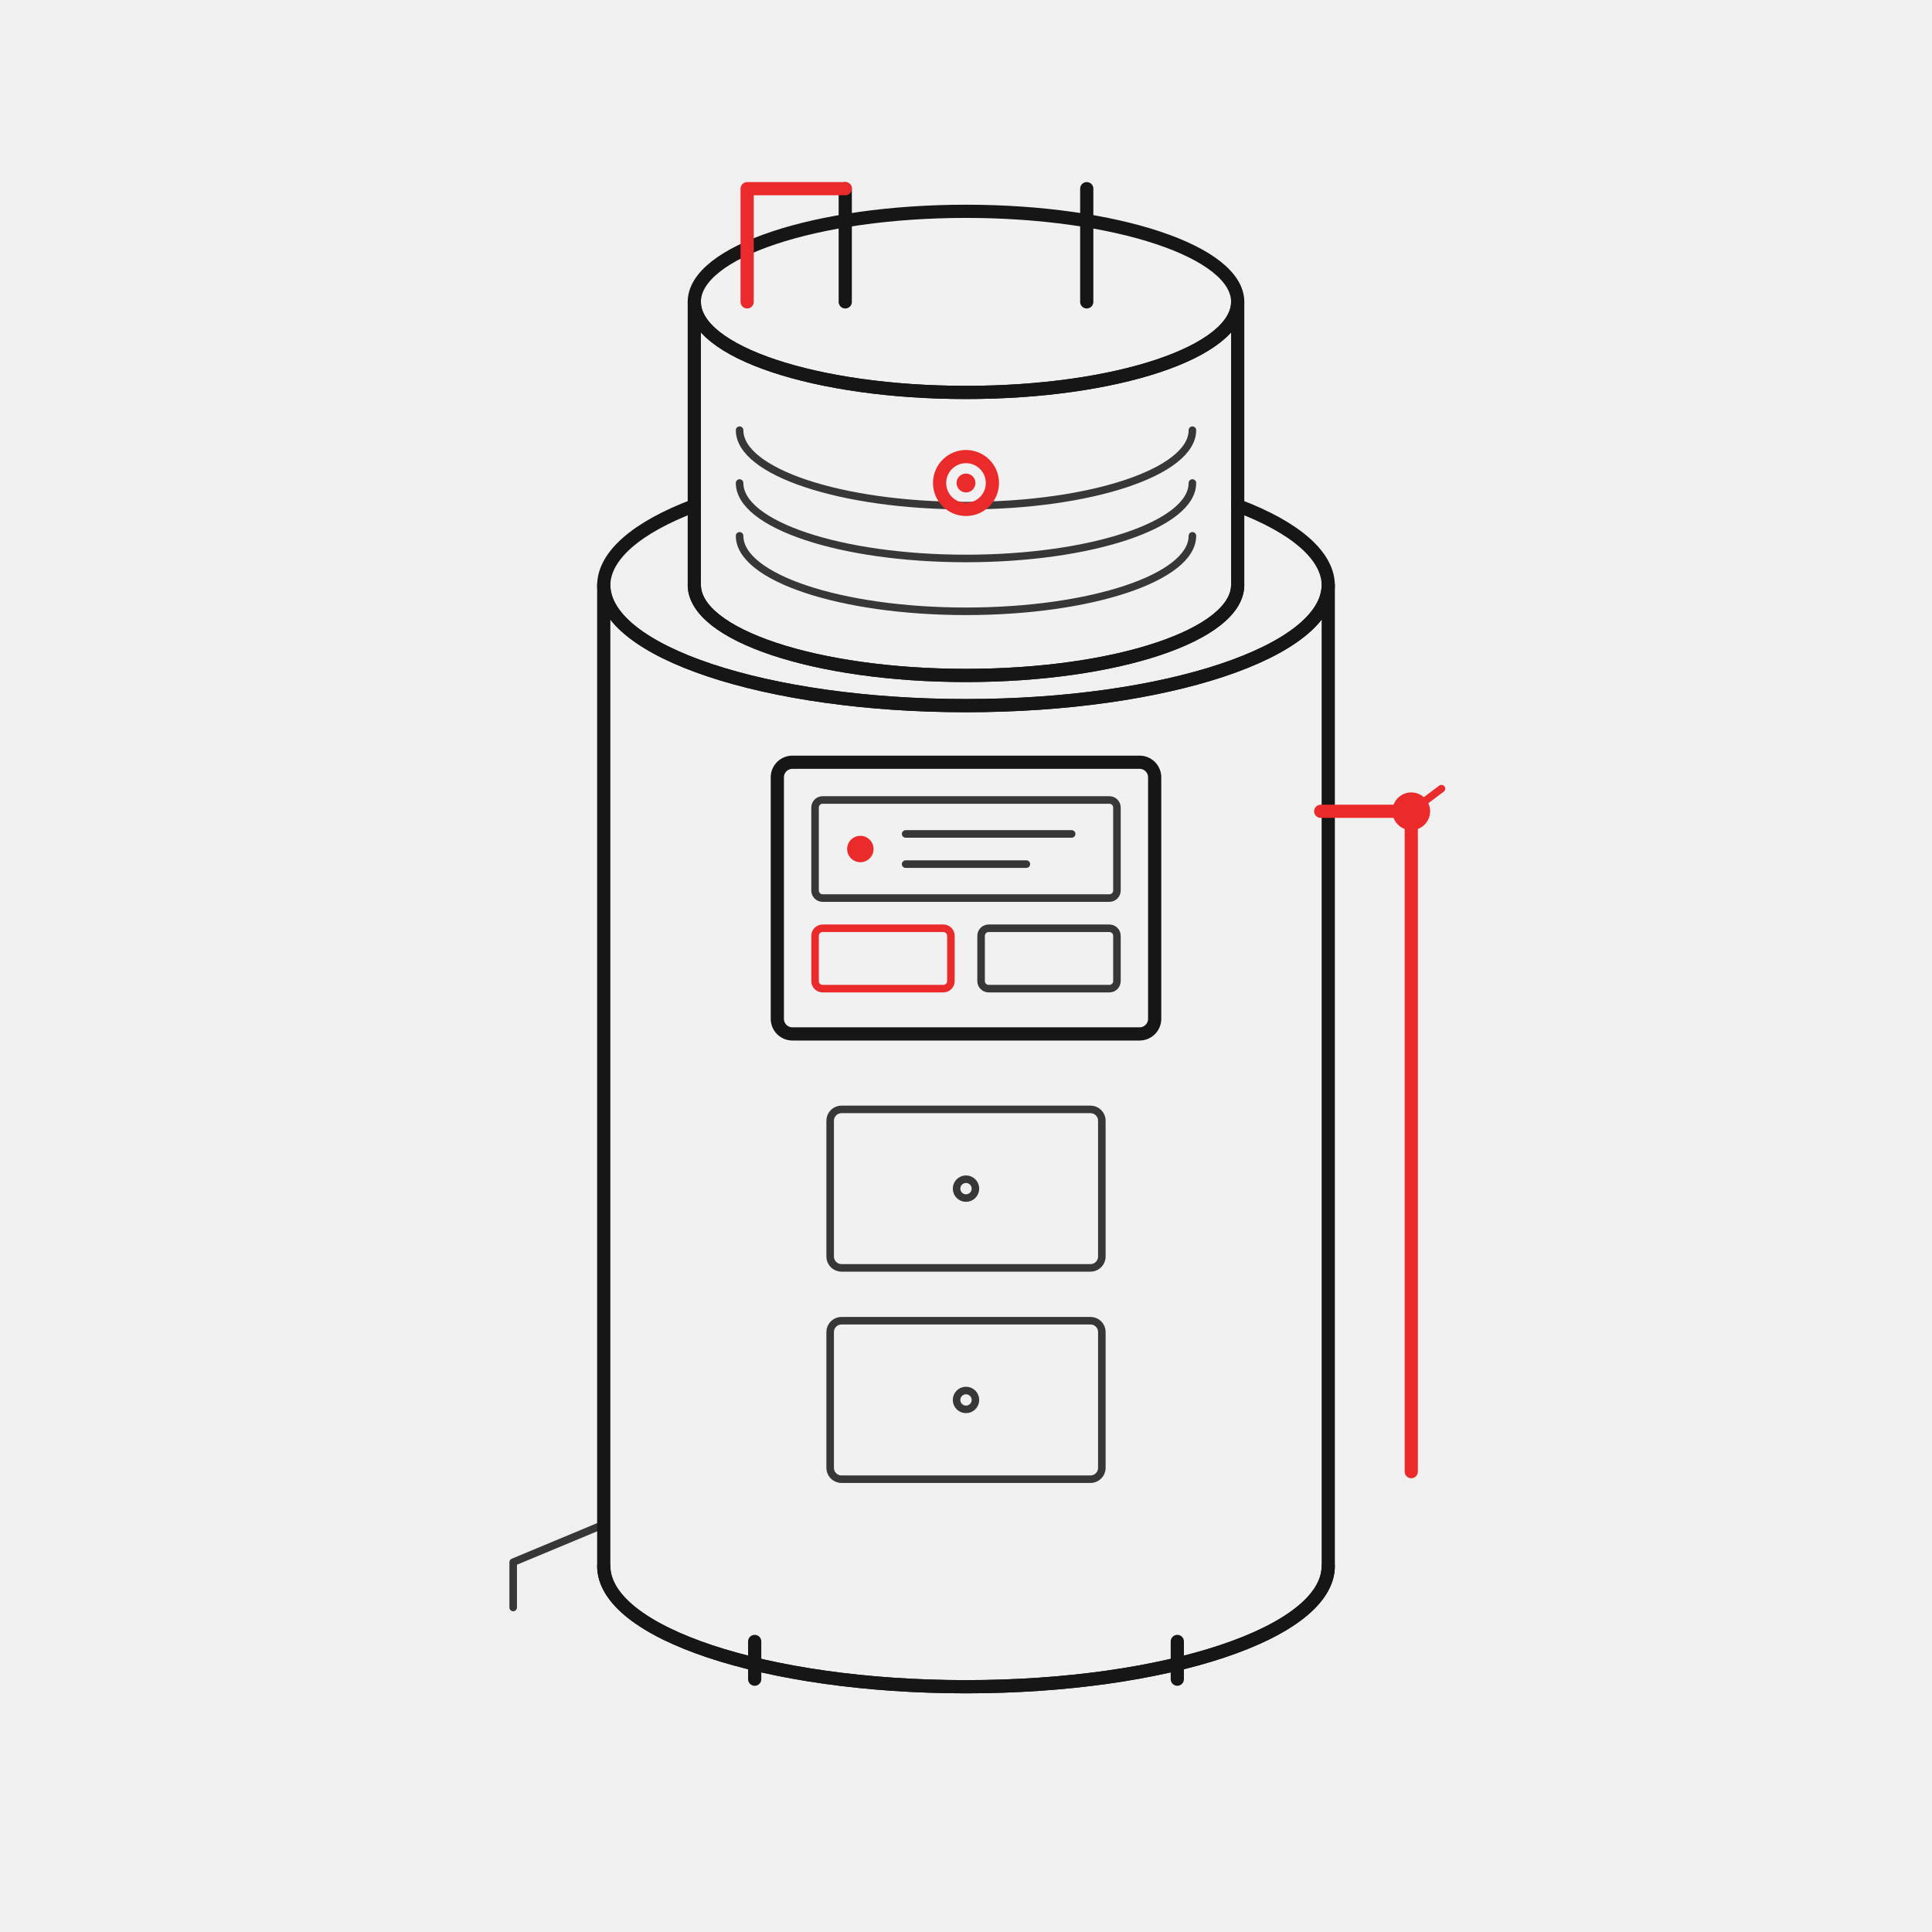
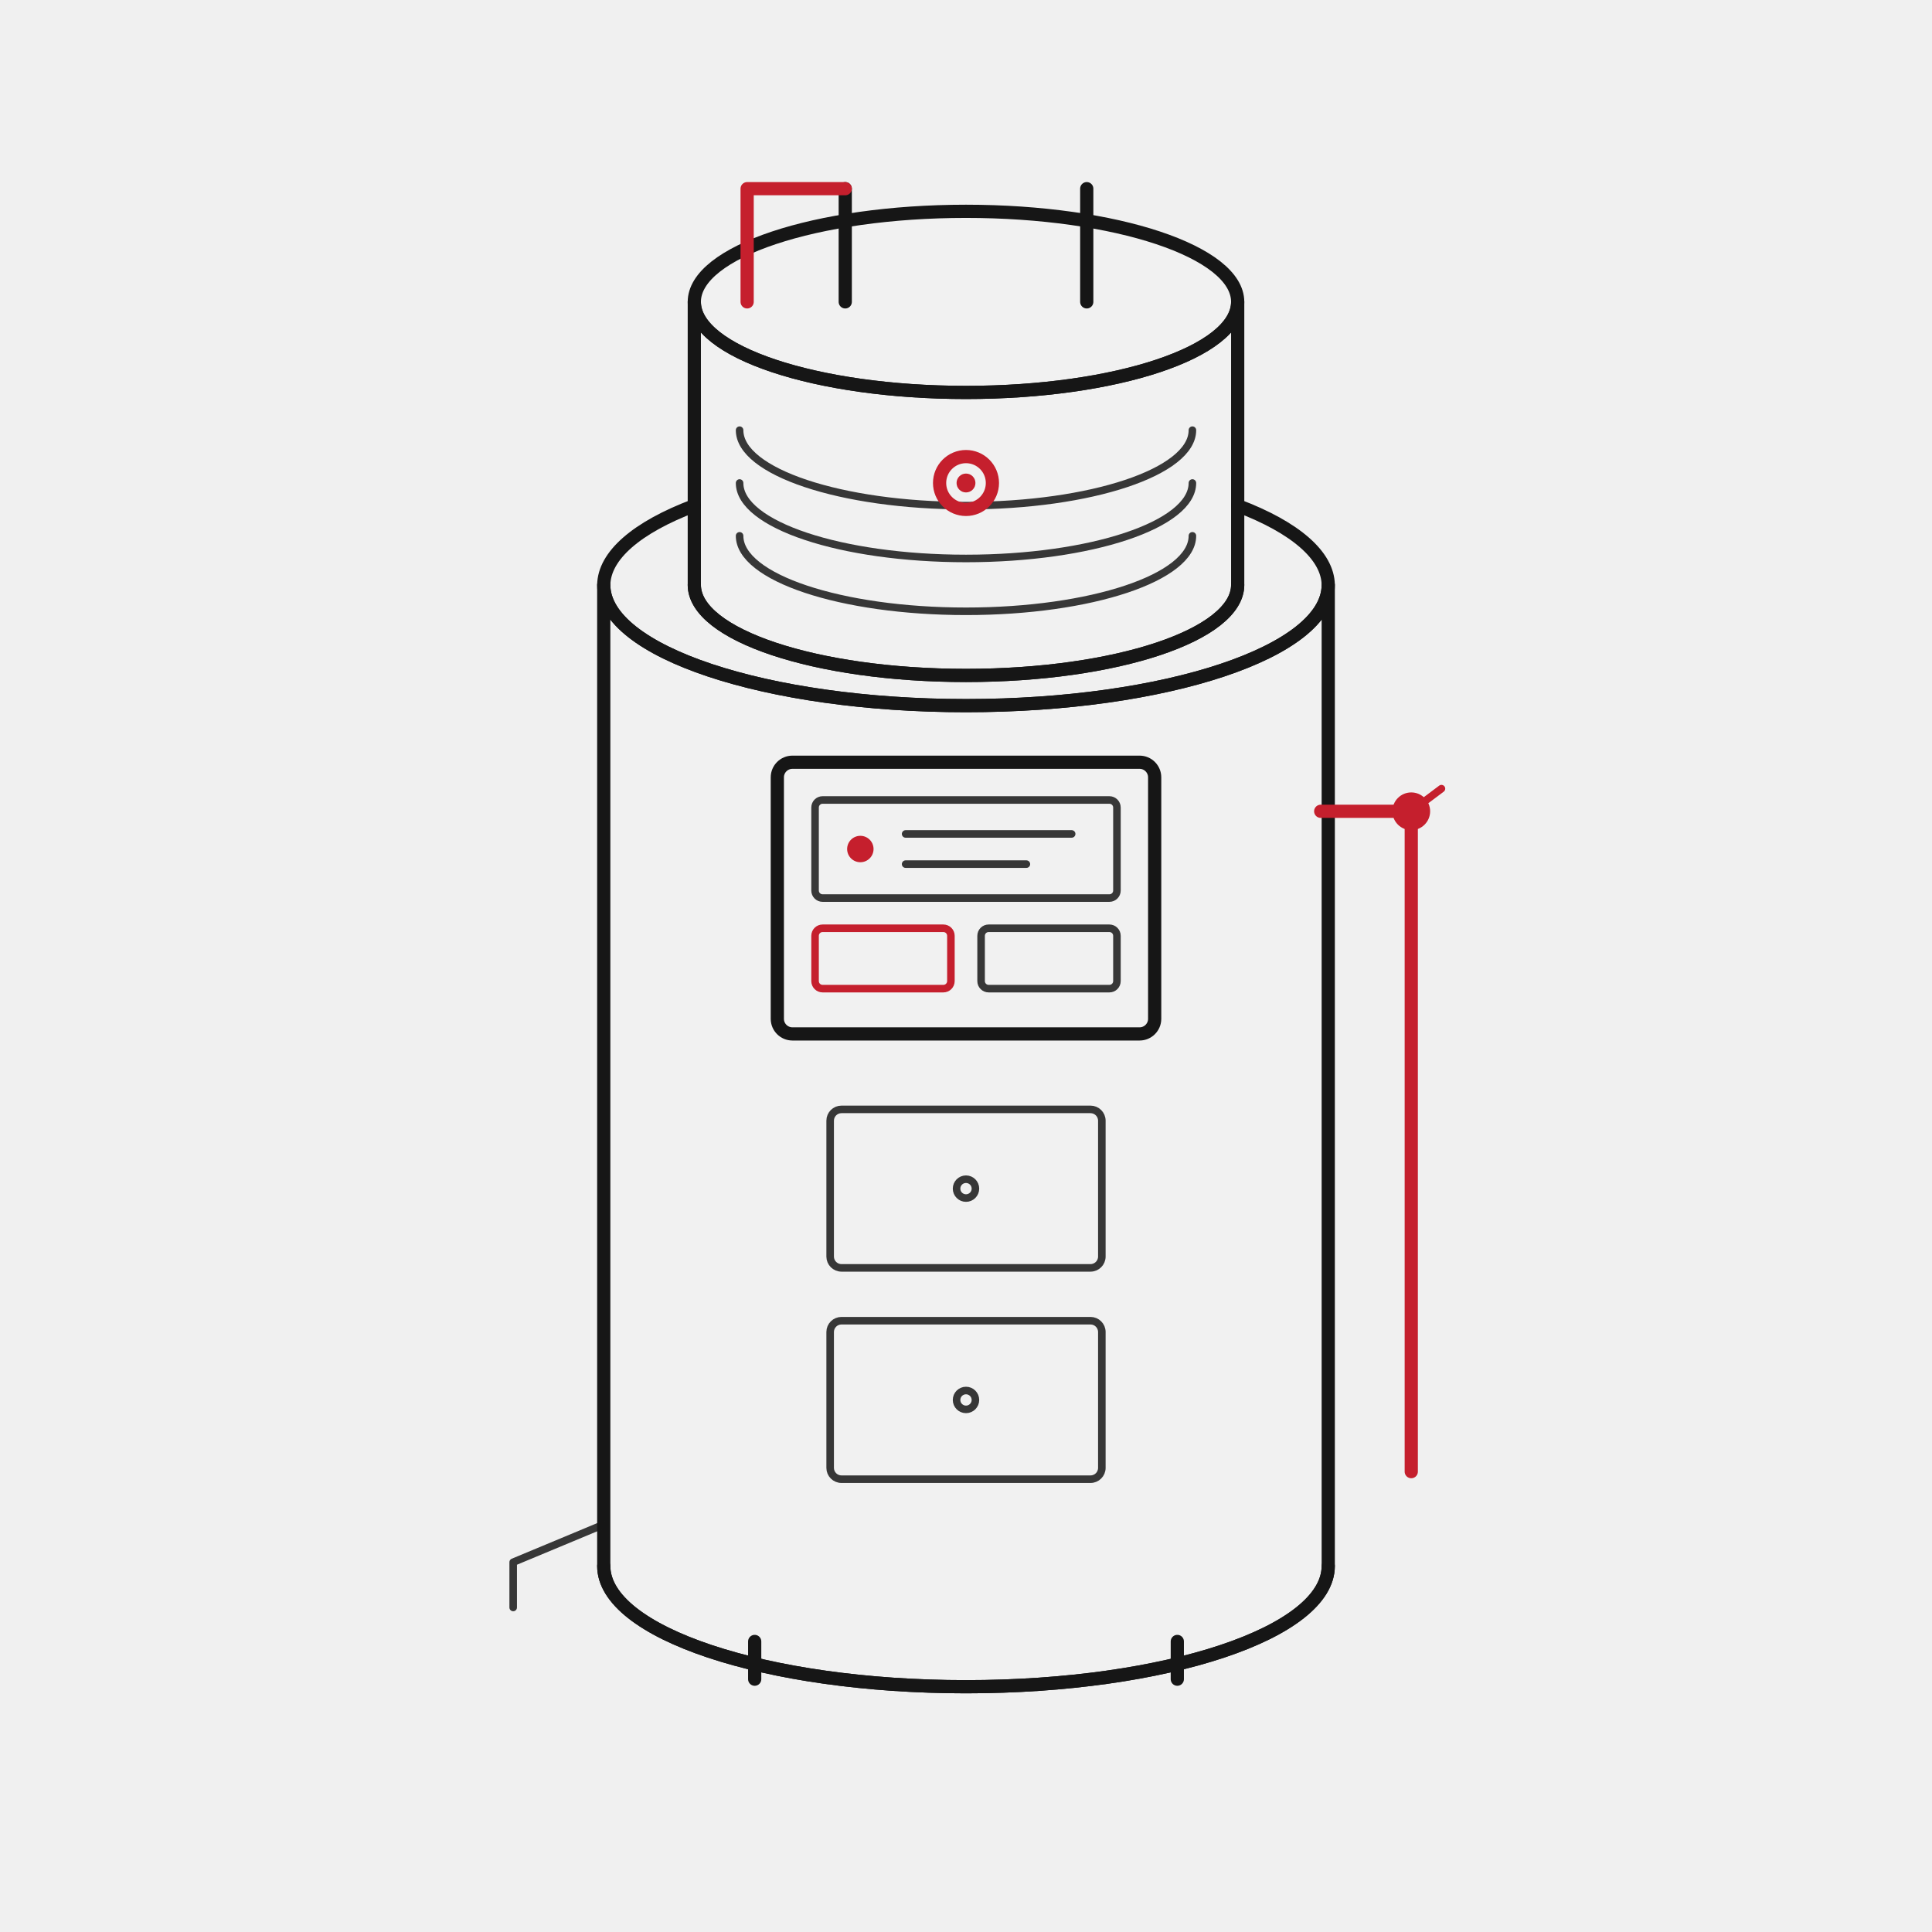
<svg xmlns="http://www.w3.org/2000/svg" viewBox="0 0 512 512" fill="none" role="img" aria-label="Rheem 50-gal hybrid heat pump water heater isometric">
  <style>
.ln{fill:none;stroke:#161616;stroke-width:3.5;stroke-linejoin:round;stroke-linecap:round}
.thin{fill:none;stroke:#161616;stroke-width:2;stroke-linejoin:round;stroke-linecap:round;opacity:.85}
.face{fill:#fff;fill-opacity:.05;stroke:#161616;stroke-width:3.5;stroke-linejoin:round;stroke-linecap:round}
- .red{fill:none;stroke:#EB2B2B;stroke-width:3.5;stroke-linejoin:round;stroke-linecap:round}
- .red-thin{fill:none;stroke:#EB2B2B;stroke-width:2;stroke-linejoin:round;stroke-linecap:round}
- .red-fill{fill:#EB2B2B;stroke:none}
+ .red{fill:none;stroke:#c51f2d;stroke-width:3.5;stroke-linejoin:round;stroke-linecap:round}
+ .red-thin{fill:none;stroke:#c51f2d;stroke-width:2;stroke-linejoin:round;stroke-linecap:round}
+ .red-fill{fill:#c51f2d;stroke:none}
@media (prefers-color-scheme:dark){
.ln,.thin{stroke:#F2F2F2}
.face{stroke:#F2F2F2}
}
</style>
  <path class="face" d="M160 155 V415 A 96 32 0 0 0 352 415 V155 A 96 32 0 0 1 160 155 Z" />
  <path class="ln" d="M160 415 A 96 32 0 0 0 352 415" />
  <path class="ln" d="M184 134 A 96 32 0 0 0 160 155 A 96 32 0 0 0 352 155 A 96 32 0 0 0 328 134" />
  <path class="face" d="M184 80 V155 A 72 24 0 0 0 328 155 V80 A 72 24 0 0 1 184 80 Z" />
  <ellipse class="face" cx="256" cy="80" rx="72" ry="24" />
  <path class="ln" d="M184 155 A 72 24 0 0 0 328 155" />
  <path class="thin" d="M196 114 A 60 20 0 0 0 316 114" />
  <path class="thin" d="M196 128 A 60 20 0 0 0 316 128" />
  <path class="thin" d="M196 142 A 60 20 0 0 0 316 142" />
  <circle class="red" cx="256" cy="128" r="7" />
  <circle cx="256" cy="128" r="2.5" class="red-fill" />
  <path class="ln" d="M224 80 V50 M288 80 V50" />
  <path class="red" d="M224 50 H198 V80" />
  <path class="red" d="M350 215 H374 V390" />
  <circle cx="374" cy="215" r="5" class="red-fill" />
  <path class="red-thin" d="M374 215 L382 209" />
  <rect class="ln" x="206" y="202" width="100" height="72" rx="4" />
  <rect class="thin" x="216" y="212" width="80" height="26" rx="2" />
  <circle cx="228" cy="225" r="3.5" class="red-fill" />
  <path class="thin" d="M240 221 H284 M240 229 H272" />
  <rect class="red-thin" x="216" y="246" width="36" height="16" rx="2" />
  <rect class="thin" x="260" y="246" width="36" height="16" rx="2" />
  <rect class="thin" x="220" y="294" width="72" height="42" rx="3" />
  <circle cx="256" cy="315" r="2.5" class="thin" />
  <rect class="thin" x="220" y="350" width="72" height="42" rx="3" />
  <circle cx="256" cy="371" r="2.5" class="thin" />
  <path class="thin" d="M160 404 L136 414 V426" />
  <path class="ln" d="M200 435 V445 M312 435 V445" />
</svg>
